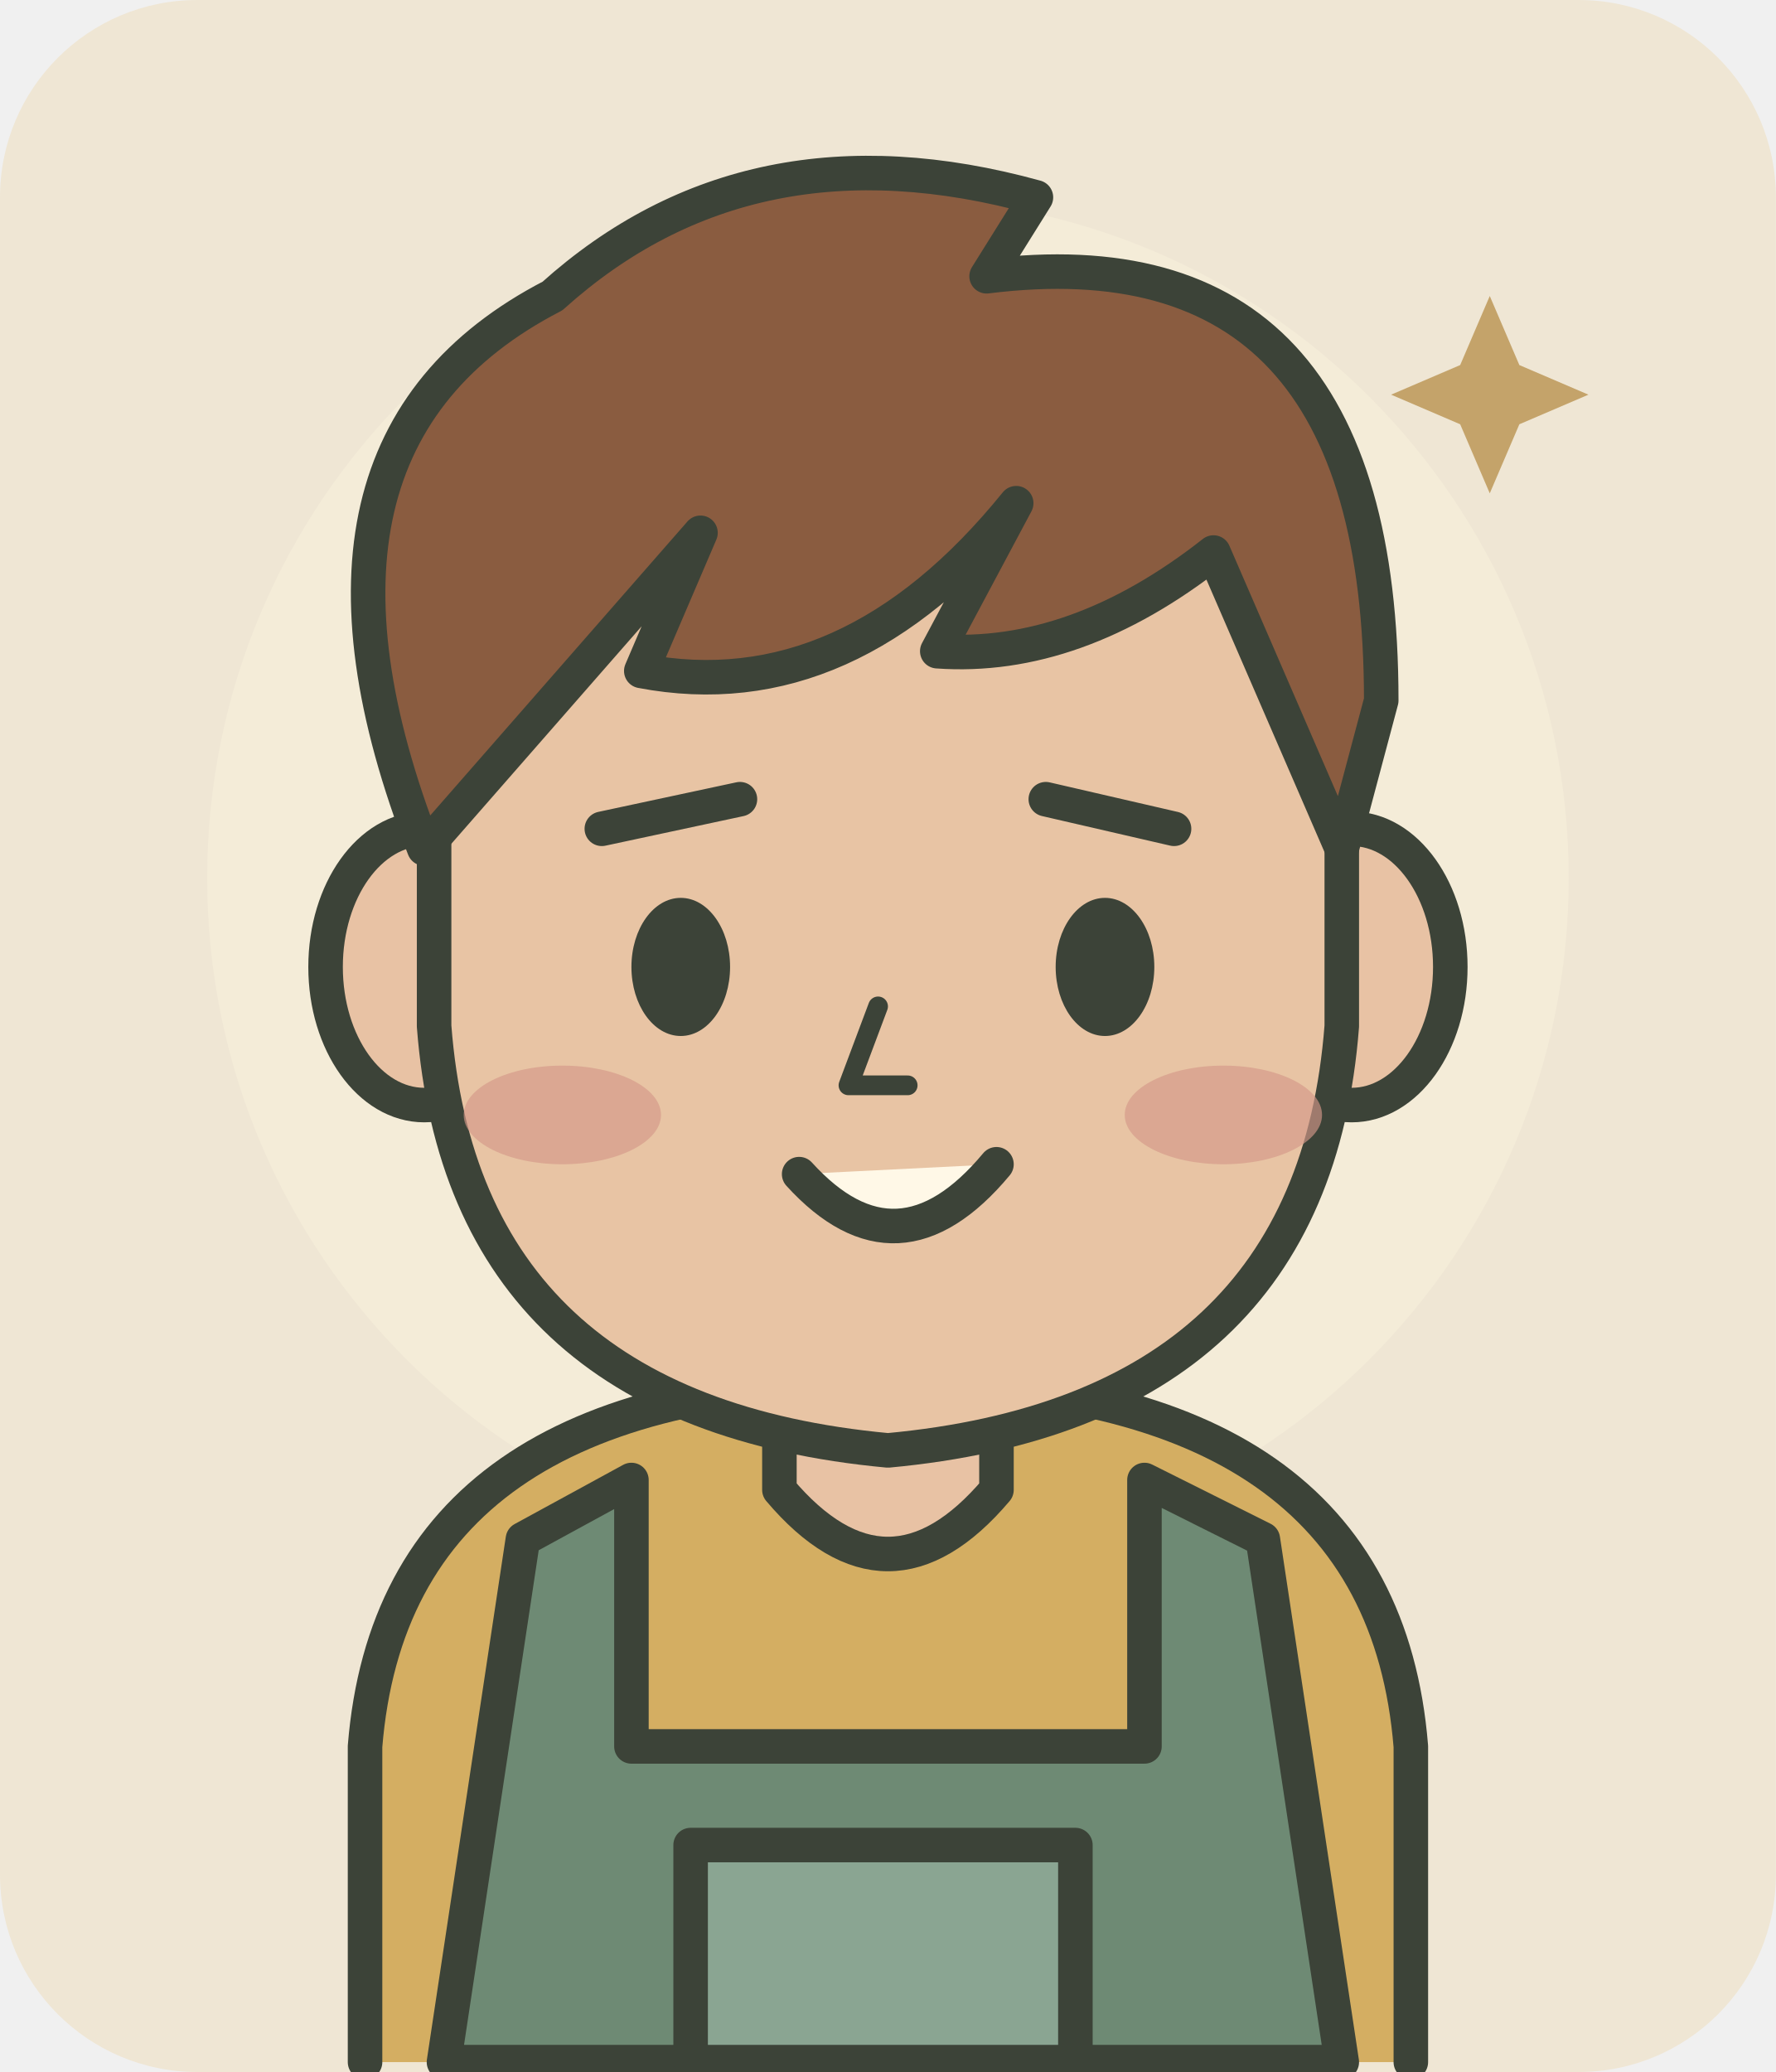
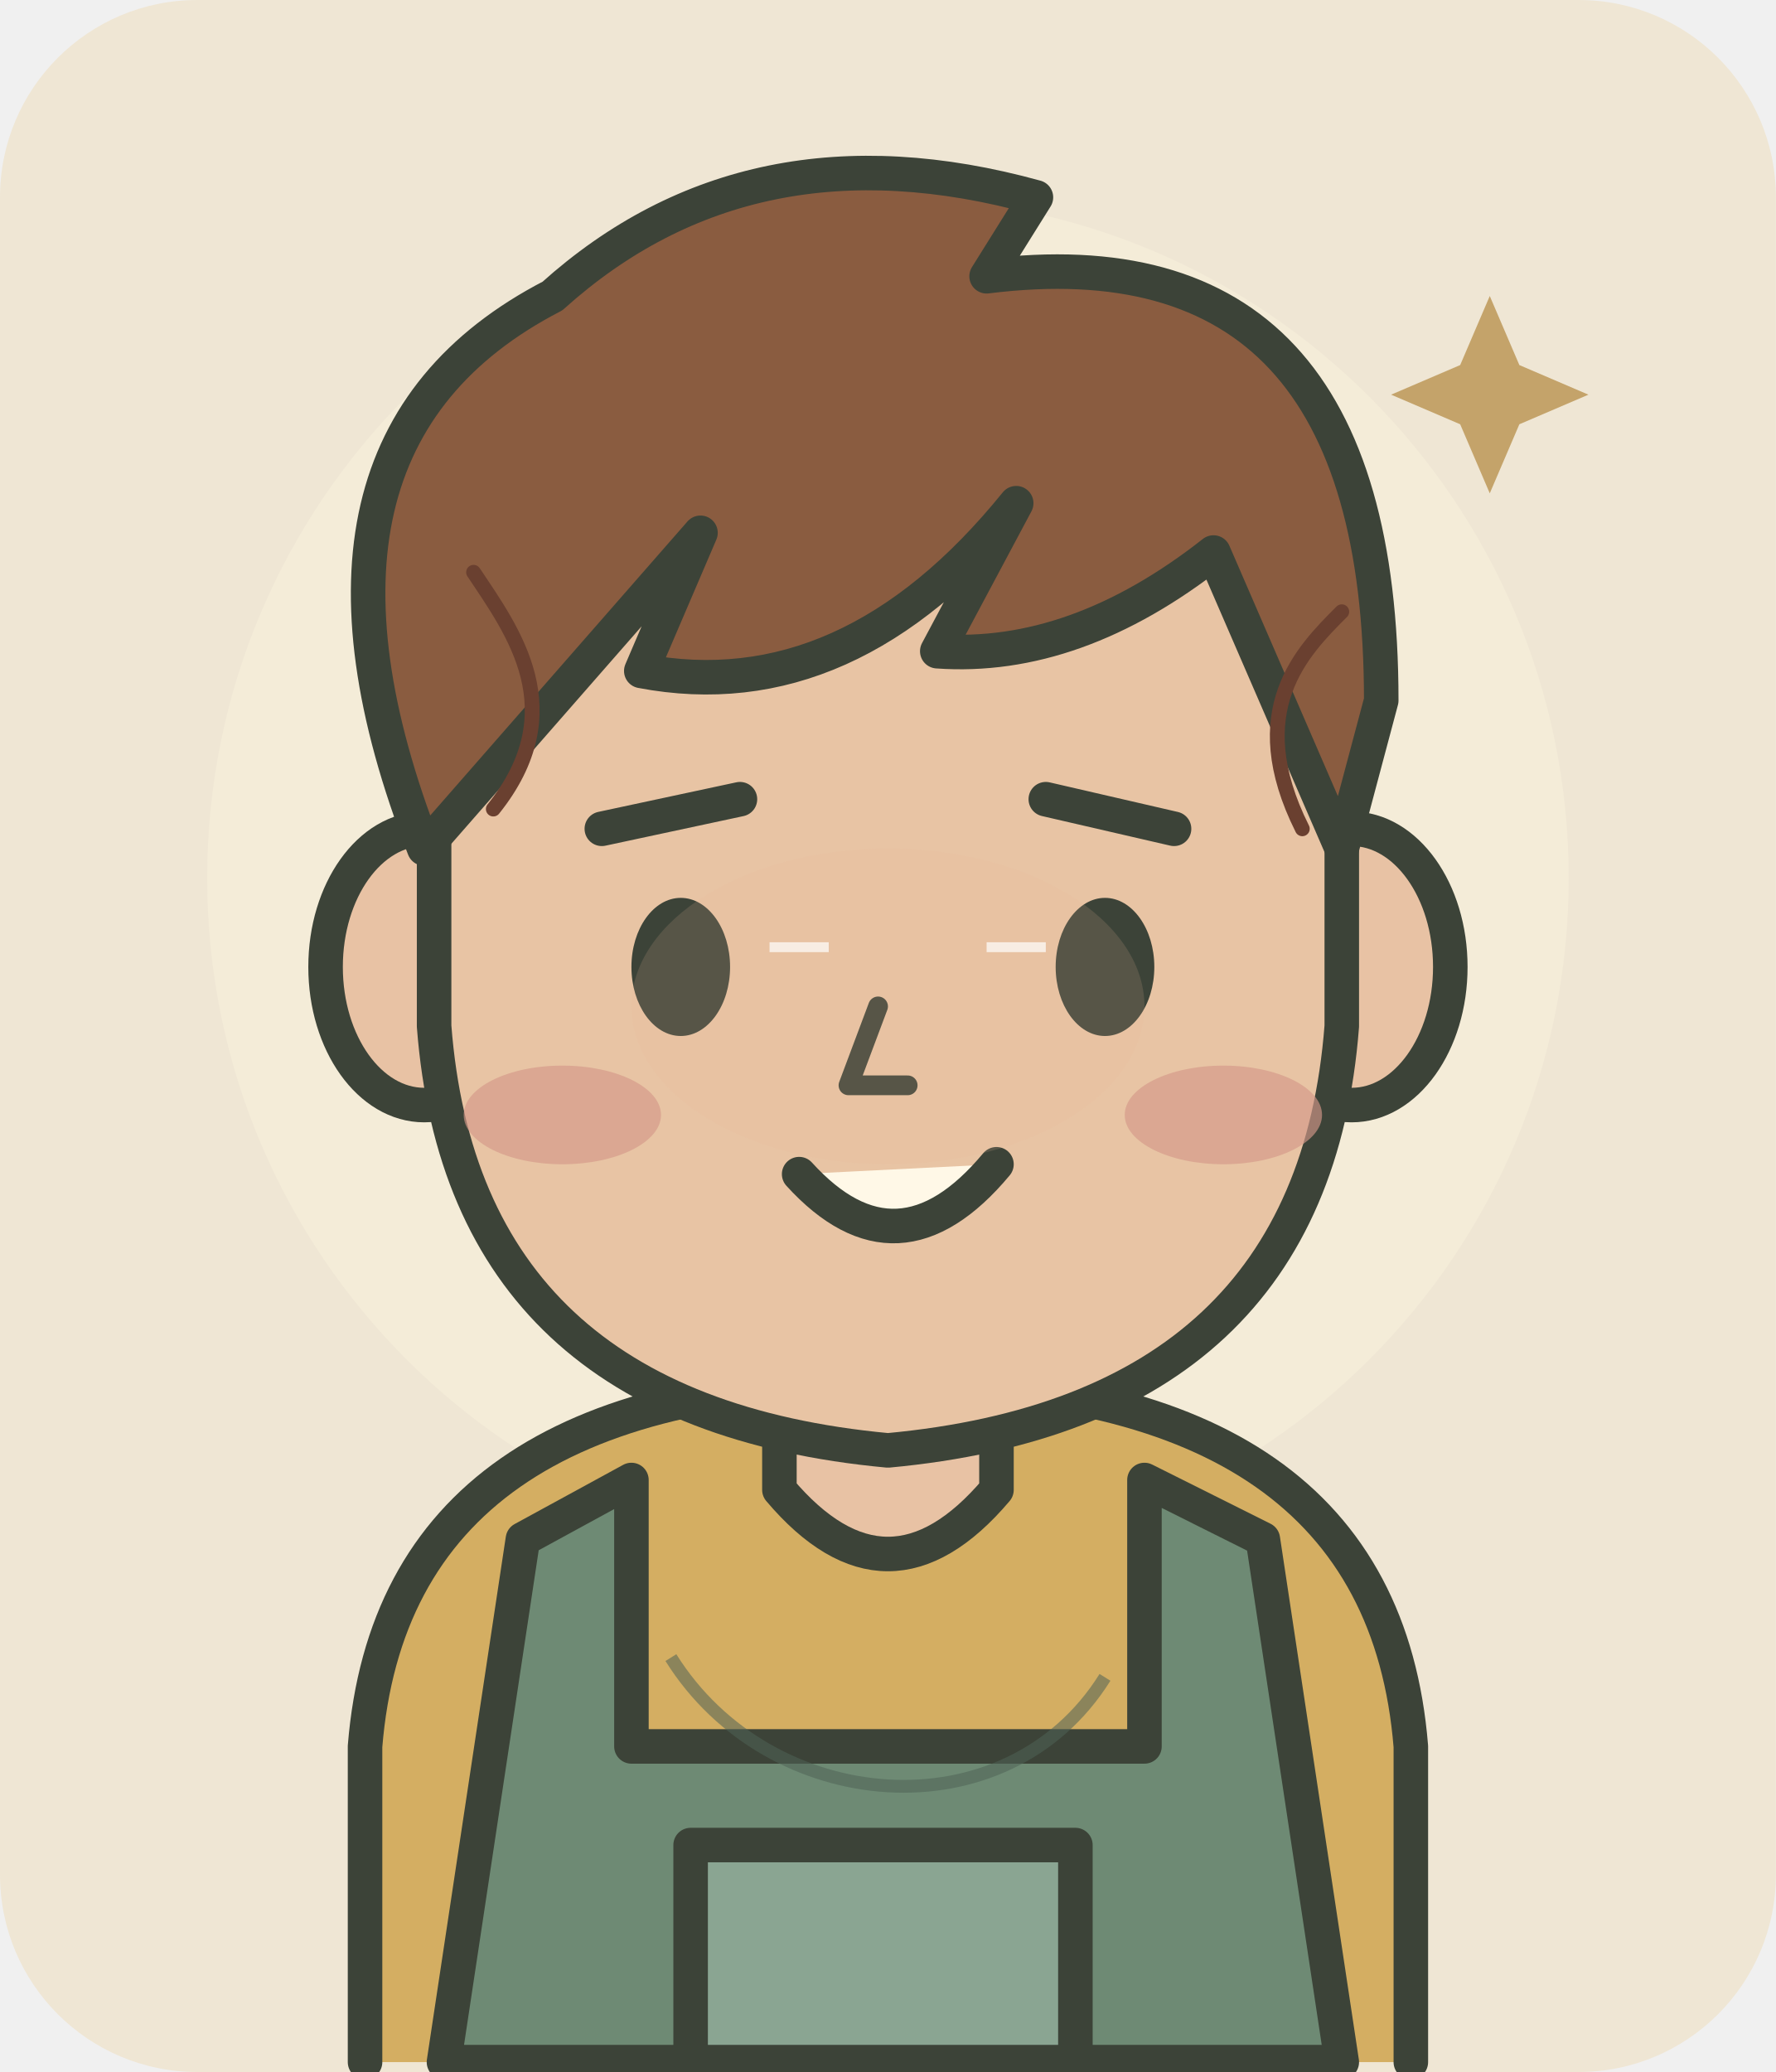
<svg xmlns="http://www.w3.org/2000/svg" viewBox="0 0 180 210">
  <rect width="180" height="210" rx="20" fill="#efe6d4" />
  <circle cx="90" cy="89" r="69" fill="#f4ecd8" />
  <g stroke="#3c4338" stroke-width="3.5" stroke-linecap="round" stroke-linejoin="round">
    <path d="M37 209v-32q3-37 53-37t53 37v32" fill="#d4ae62" />
    <path d="M64 150v27h52v-27l12 6 8 53H45l8-53z" fill="#6e8a74" />
    <path d="M70 187h39v22H70z" fill="#8aa592" />
    <path d="M79 134v17q11 13 22 0v-17" fill="#e8c2a4" />
    <ellipse cx="43" cy="98" rx="10" ry="14" fill="#e8c2a4" />
    <ellipse cx="137" cy="98" rx="10" ry="14" fill="#e8c2a4" />
    <path d="M44 70q0-40 46-40t46 40v34q-3 39-46 43-43-4-46-43z" fill="#e8c4a4" />
    <path d="M43 86q-16-41 13-56 20-18 49-10l-5 8q40-5 40 43l-4 15-13-30q-14 11-28 10l8-15q-17 21-38 17l6-14z" fill="#8a5c40" />
    <path d="M61 84l14-3m31 0 13 3" fill="none" />
    <ellipse cx="69" cy="98" rx="5" ry="7" fill="#3c4338" stroke="none" />
    <ellipse cx="112" cy="98" rx="5" ry="7" fill="#3c4338" stroke="none" />
    <path d="M81 119q10 11 20-1" fill="#fff8e7" />
    <path d="M89 102l-3 8h6" fill="none" stroke-width="2" />
  </g>
  <ellipse cx="57" cy="113" rx="10" ry="5" fill="#d49888" opacity=".65" />
  <ellipse cx="124" cy="113" rx="10" ry="5" fill="#d49888" opacity=".65" />
  <path d="m151 30 3 7 7 3-7 3-3 7-3-7-7-3 7-3z" fill="#c4a36a" />
+   <ellipse cx="90" cy="102" rx="26" ry="16" fill="#e8b89a" opacity=".16" />
+   <path d="M68 168c10 16 34 18 44 2" fill="none" stroke="#4e6356" stroke-width="1.3" opacity=".55" />
+   <path d="M50 82c8-10 2-18-2-24M132 84c-6-12 0-18 4-22" fill="none" stroke="#6a4030" stroke-width="1.5" stroke-linecap="round" />
+   <path d="M78 96h6M100 96h6" fill="none" stroke="#fff" stroke-width="1" opacity=".7" />
</svg>
